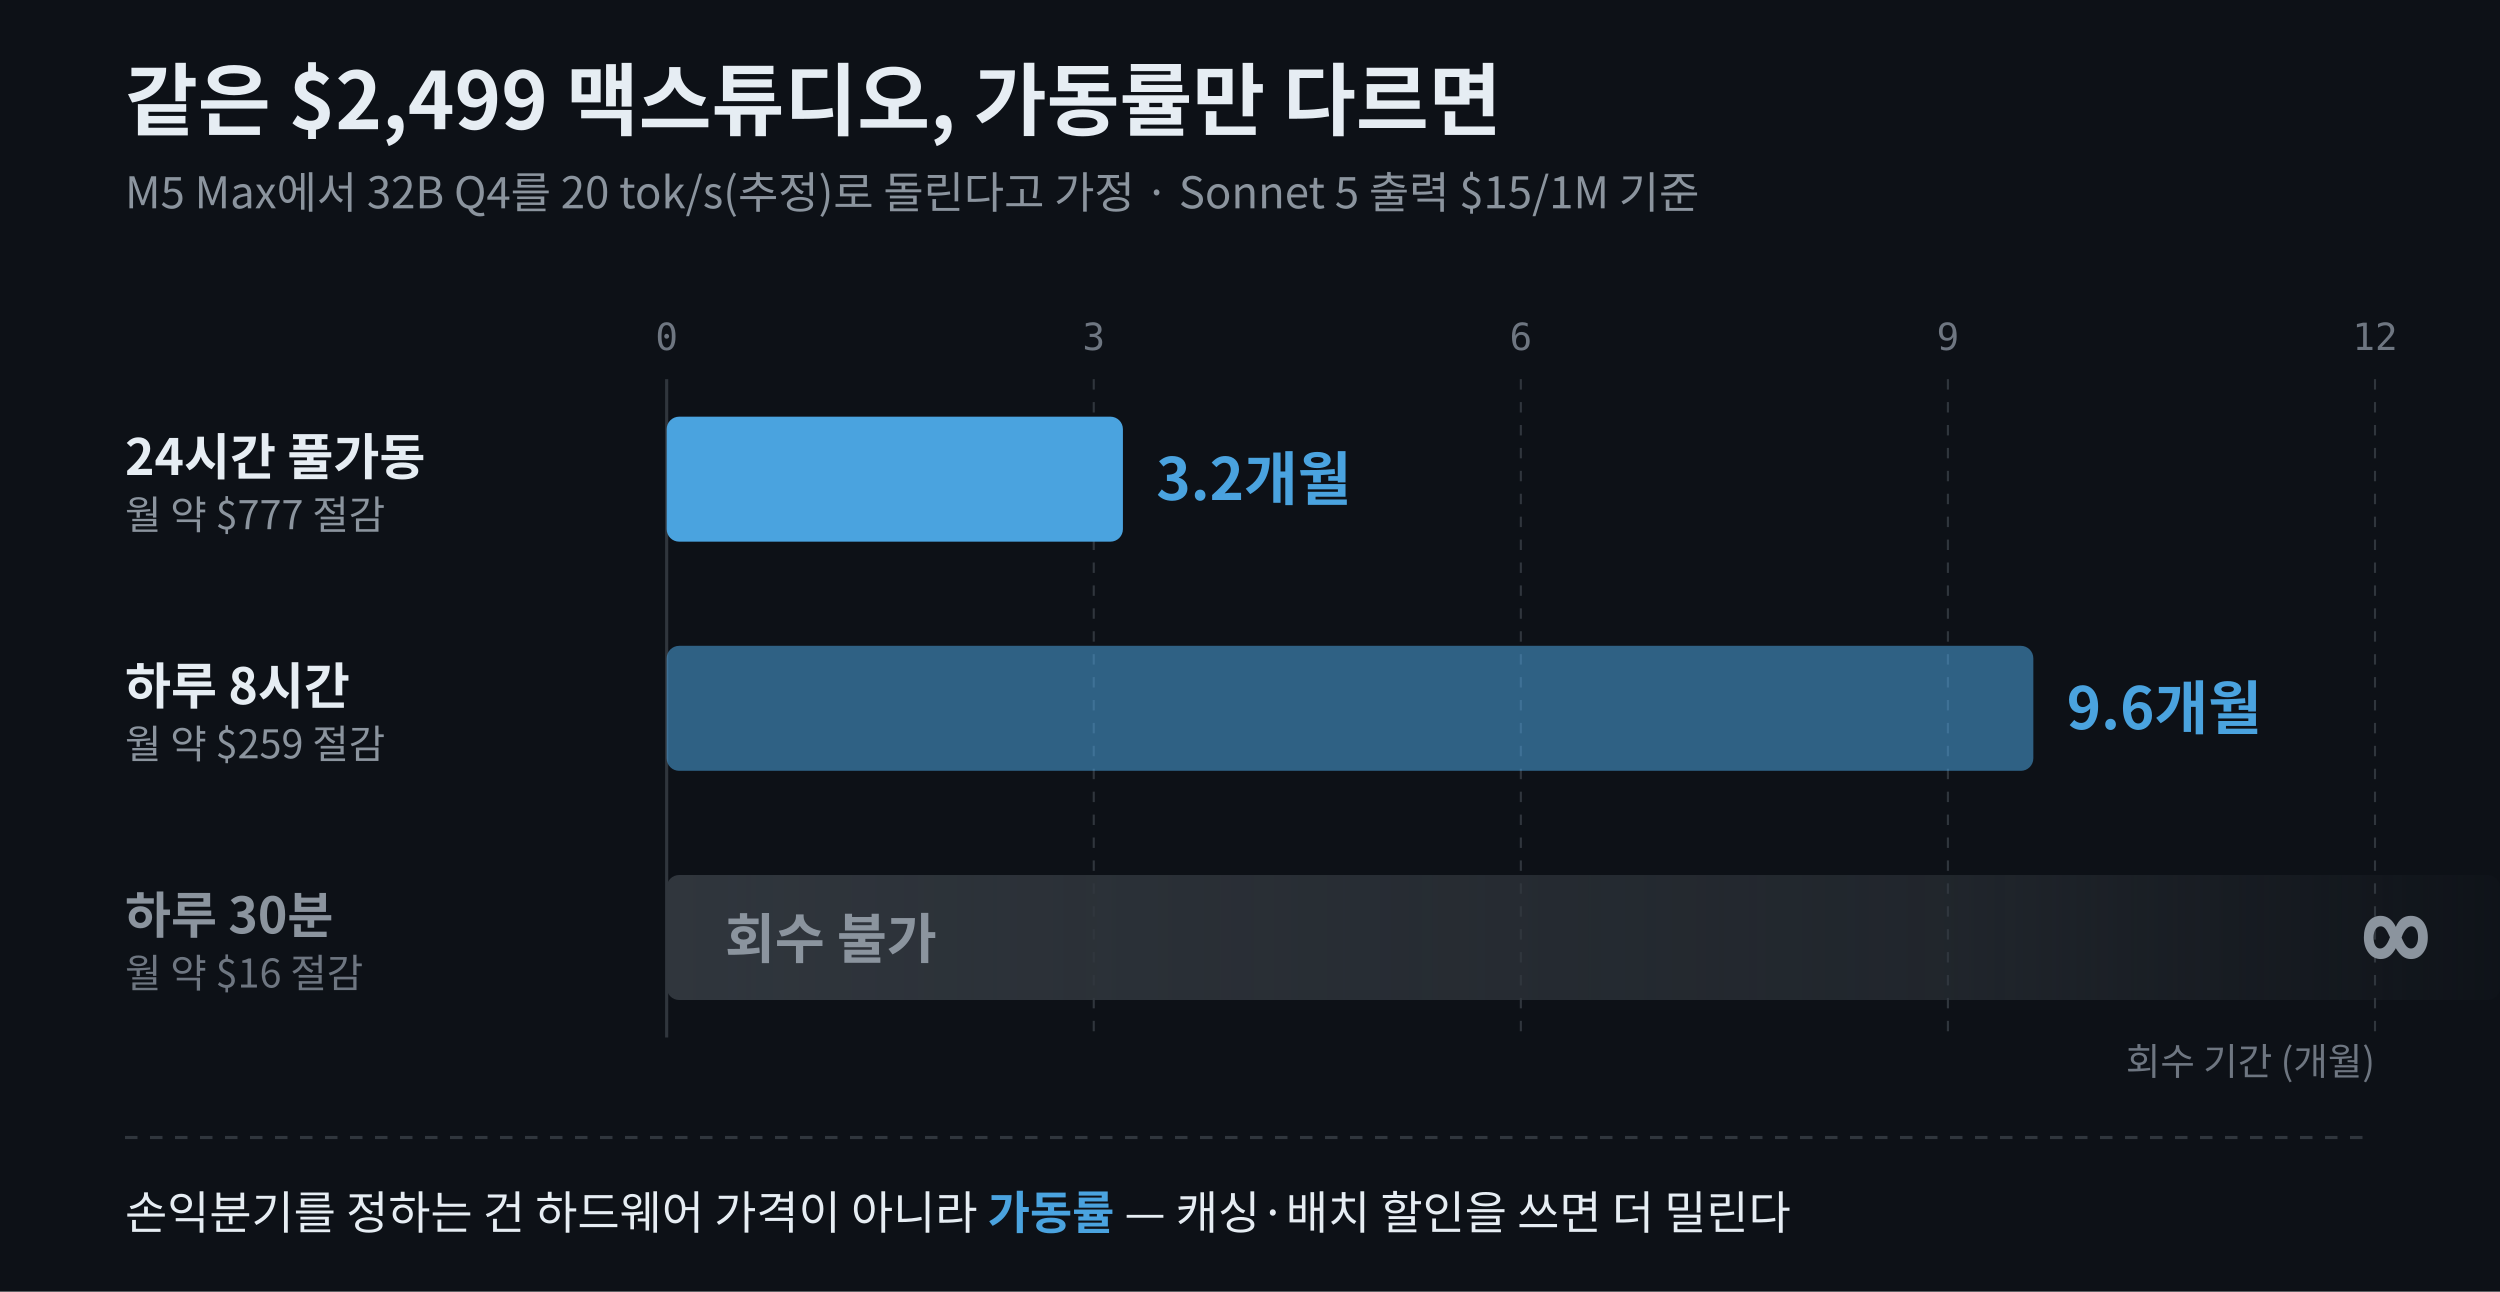
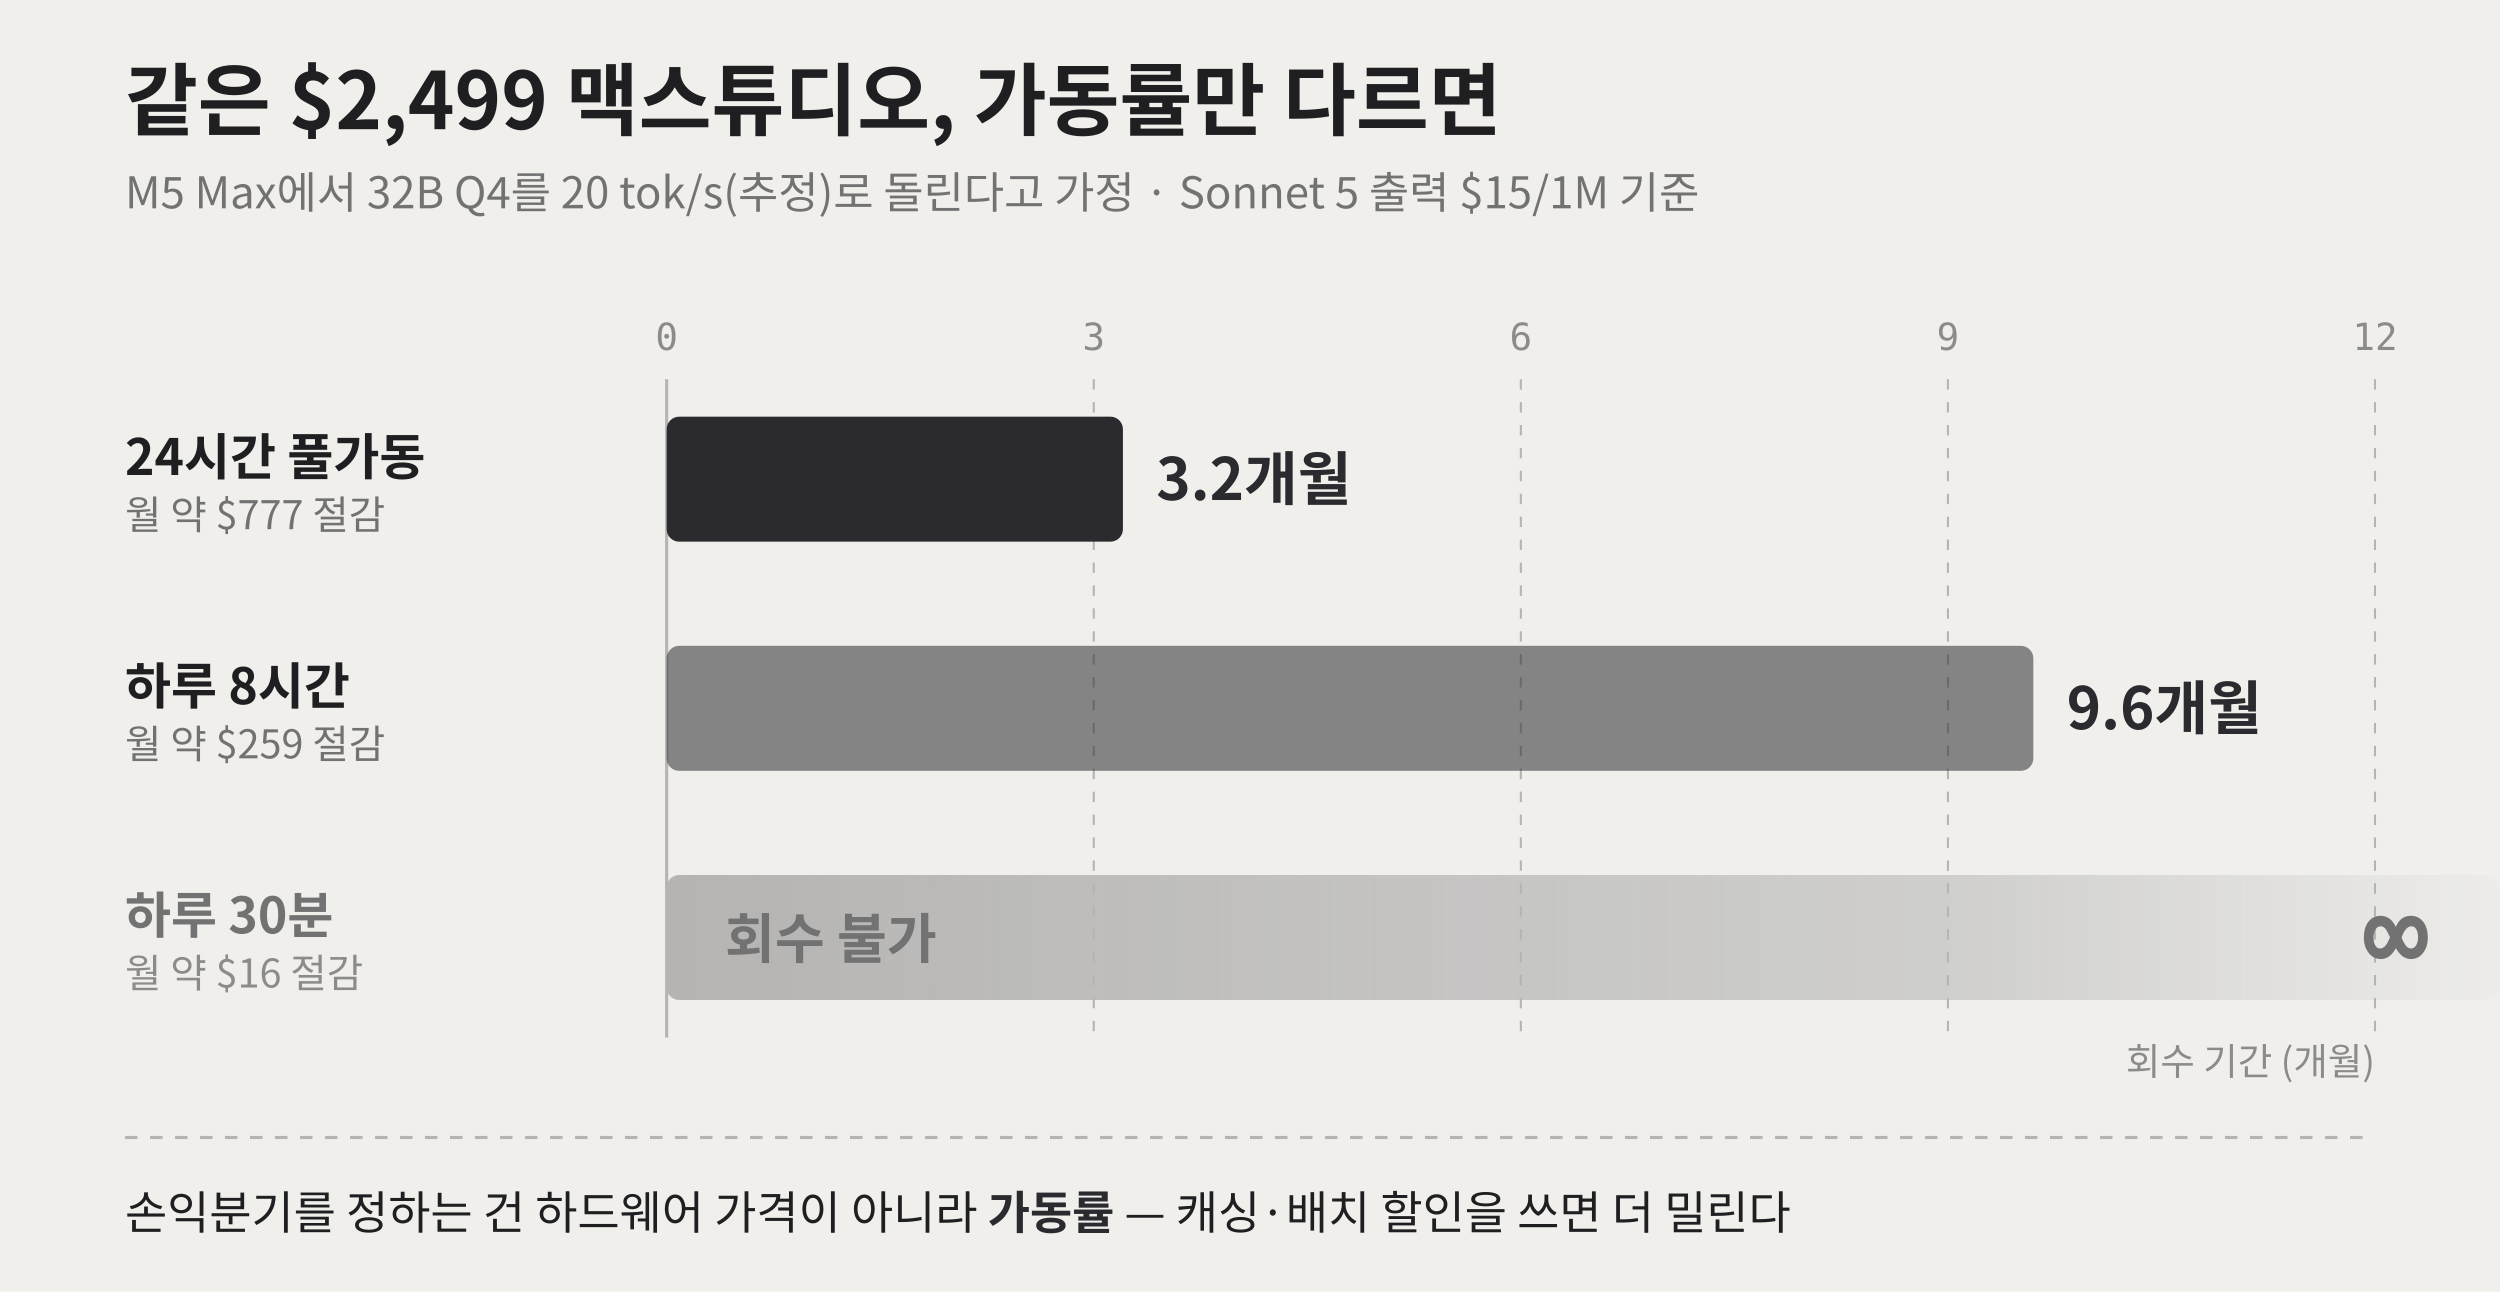
<svg xmlns="http://www.w3.org/2000/svg" width="1200" height="620" viewBox="0 0 1200 620" font-family="'Noto Sans KR','Noto Sans CJK KR','Apple SD Gothic Neo',sans-serif">
  <defs>
    <linearGradient id="fade" gradientUnits="userSpaceOnUse" x1="320" y1="0" x2="1200" y2="0">
-       <stop offset="0" stop-color="#30363d" stop-opacity="1" />
-       <stop offset="0.7" stop-color="#30363d" stop-opacity="0.55" />
-       <stop offset="1" stop-color="#30363d" stop-opacity="0.05" />
+       <stop offset="0" stop-color="#b5b4b3" stop-opacity="1" />
+       <stop offset="0.7" stop-color="#b5b4b3" stop-opacity="0.55" />
+       <stop offset="1" stop-color="#b5b4b3" stop-opacity="0.05" />
    </linearGradient>
  </defs>
-   <rect width="1200" height="620" fill="#0d1117" />
-   <text x="60" y="62" fill="#e6edf3" font-size="38" font-weight="800">같은 $2,499 맥스튜디오, 가동률만 다르면</text>
-   <text x="60" y="100" fill="#8b949e" font-size="21">M5 Max에서 32B Q4를 20 tok/s(추정)로 돌린다고 가정 · Sonnet 5 출력 $15/1M 기준</text>
-   <text x="320" y="168" fill="#6e7681" font-size="18" text-anchor="middle" font-family="monospace">0</text>
-   <text x="525" y="168" fill="#6e7681" font-size="18" text-anchor="middle" font-family="monospace">3</text>
-   <text x="730" y="168" fill="#6e7681" font-size="18" text-anchor="middle" font-family="monospace">6</text>
-   <text x="935" y="168" fill="#6e7681" font-size="18" text-anchor="middle" font-family="monospace">9</text>
-   <text x="1140" y="168" fill="#6e7681" font-size="18" text-anchor="middle" font-family="monospace">12</text>
-   <text x="1140" y="516" fill="#6e7681" font-size="18" text-anchor="end">회수 기간 (개월)</text>
-   <line x1="320" y1="182" x2="320" y2="498" stroke="#30363d" stroke-width="1.5" />
-   <line x1="525" y1="182" x2="525" y2="498" stroke="#30363d" stroke-width="1" stroke-dasharray="5 6" />
-   <line x1="730" y1="182" x2="730" y2="498" stroke="#30363d" stroke-width="1" stroke-dasharray="5 6" />
-   <line x1="935" y1="182" x2="935" y2="498" stroke="#30363d" stroke-width="1" stroke-dasharray="5 6" />
-   <line x1="1140" y1="182" x2="1140" y2="498" stroke="#30363d" stroke-width="1" stroke-dasharray="5 6" />
-   <text x="60" y="228" fill="#e6edf3" font-size="24" font-weight="700">24시간 풀가동</text>
-   <text x="60" y="254" fill="#8b949e" font-size="19">월 약 $777 절감</text>
-   <rect x="320" y="200" width="219" height="60" rx="6" fill="#4aa3df" />
-   <text x="555" y="240" fill="#4aa3df" font-size="28" font-weight="800">3.2개월</text>
-   <text x="60" y="338" fill="#e6edf3" font-size="24" font-weight="700">하루 8시간</text>
-   <text x="60" y="364" fill="#8b949e" font-size="19">월 약 $259 절감</text>
-   <rect x="320" y="310" width="656" height="60" rx="6" fill="#4aa3df" opacity="0.55" />
-   <text x="992" y="350" fill="#4aa3df" font-size="28" font-weight="800">9.6개월</text>
-   <text x="60" y="448" fill="#8b949e" font-size="24" font-weight="700">하루 30분</text>
-   <text x="60" y="474" fill="#6e7681" font-size="19">월 약 $16 절감</text>
+   <rect width="1200" height="620" fill="#f0efec" />
+   <text x="60" y="62" fill="#1f1f22" font-size="38" font-weight="800">같은 $2,499 맥스튜디오, 가동률만 다르면</text>
+   <text x="60" y="100" fill="#737273" font-size="21">M5 Max에서 32B Q4를 20 tok/s(추정)로 돌린다고 가정 · Sonnet 5 출력 $15/1M 기준</text>
+   <text x="320" y="168" fill="#8c8b8b" font-size="18" text-anchor="middle" font-family="monospace">0</text>
+   <text x="525" y="168" fill="#8c8b8b" font-size="18" text-anchor="middle" font-family="monospace">3</text>
+   <text x="730" y="168" fill="#8c8b8b" font-size="18" text-anchor="middle" font-family="monospace">6</text>
+   <text x="935" y="168" fill="#8c8b8b" font-size="18" text-anchor="middle" font-family="monospace">9</text>
+   <text x="1140" y="168" fill="#8c8b8b" font-size="18" text-anchor="middle" font-family="monospace">12</text>
+   <text x="1140" y="516" fill="#8c8b8b" font-size="18" text-anchor="end">회수 기간 (개월)</text>
+   <line x1="320" y1="182" x2="320" y2="498" stroke="#b5b4b3" stroke-width="1.5" />
+   <line x1="525" y1="182" x2="525" y2="498" stroke="#b5b4b3" stroke-width="1" stroke-dasharray="5 6" />
+   <line x1="730" y1="182" x2="730" y2="498" stroke="#b5b4b3" stroke-width="1" stroke-dasharray="5 6" />
+   <line x1="935" y1="182" x2="935" y2="498" stroke="#b5b4b3" stroke-width="1" stroke-dasharray="5 6" />
+   <line x1="1140" y1="182" x2="1140" y2="498" stroke="#b5b4b3" stroke-width="1" stroke-dasharray="5 6" />
+   <text x="60" y="228" fill="#1f1f22" font-size="24" font-weight="700">24시간 풀가동</text>
+   <text x="60" y="254" fill="#737273" font-size="19">월 약 $777 절감</text>
+   <rect x="320" y="200" width="219" height="60" rx="6" fill="#2b2b2f" />
+   <text x="555" y="240" fill="#2b2b2f" font-size="28" font-weight="800">3.2개월</text>
+   <text x="60" y="338" fill="#1f1f22" font-size="24" font-weight="700">하루 8시간</text>
+   <text x="60" y="364" fill="#737273" font-size="19">월 약 $259 절감</text>
+   <rect x="320" y="310" width="656" height="60" rx="6" fill="#2b2b2f" opacity="0.55" />
+   <text x="992" y="350" fill="#2b2b2f" font-size="28" font-weight="800">9.6개월</text>
+   <text x="60" y="448" fill="#737273" font-size="24" font-weight="700">하루 30분</text>
+   <text x="60" y="474" fill="#8c8b8b" font-size="19">월 약 $16 절감</text>
  <rect x="320" y="420" width="880" height="60" rx="6" fill="url(#fade)" />
-   <text x="348" y="460" fill="#8b949e" font-size="26" font-weight="800">회수 불가</text>
-   <text x="1150" y="466" fill="#8b949e" font-size="52" font-weight="700" text-anchor="middle" font-family="monospace">∞</text>
-   <line x1="60" y1="546" x2="1140" y2="546" stroke="#30363d" stroke-width="1.5" stroke-dasharray="6 6" />
-   <text x="60" y="590" fill="#e6edf3" font-size="22">손익분기를 정하는 건 하드웨어 가격이 아니라 <tspan fill="#4aa3df" font-weight="700">가동률</tspan> — 캐싱·배치 할인을 쓰면 더 밀린다</text>
+   <text x="348" y="460" fill="#737273" font-size="26" font-weight="800">회수 불가</text>
+   <text x="1150" y="466" fill="#737273" font-size="52" font-weight="700" text-anchor="middle" font-family="monospace">∞</text>
+   <line x1="60" y1="546" x2="1140" y2="546" stroke="#b5b4b3" stroke-width="1.5" stroke-dasharray="6 6" />
+   <text x="60" y="590" fill="#1f1f22" font-size="22">손익분기를 정하는 건 하드웨어 가격이 아니라 <tspan fill="#2b2b2f" font-weight="700">가동률</tspan> — 캐싱·배치 할인을 쓰면 더 밀린다</text>
</svg>
